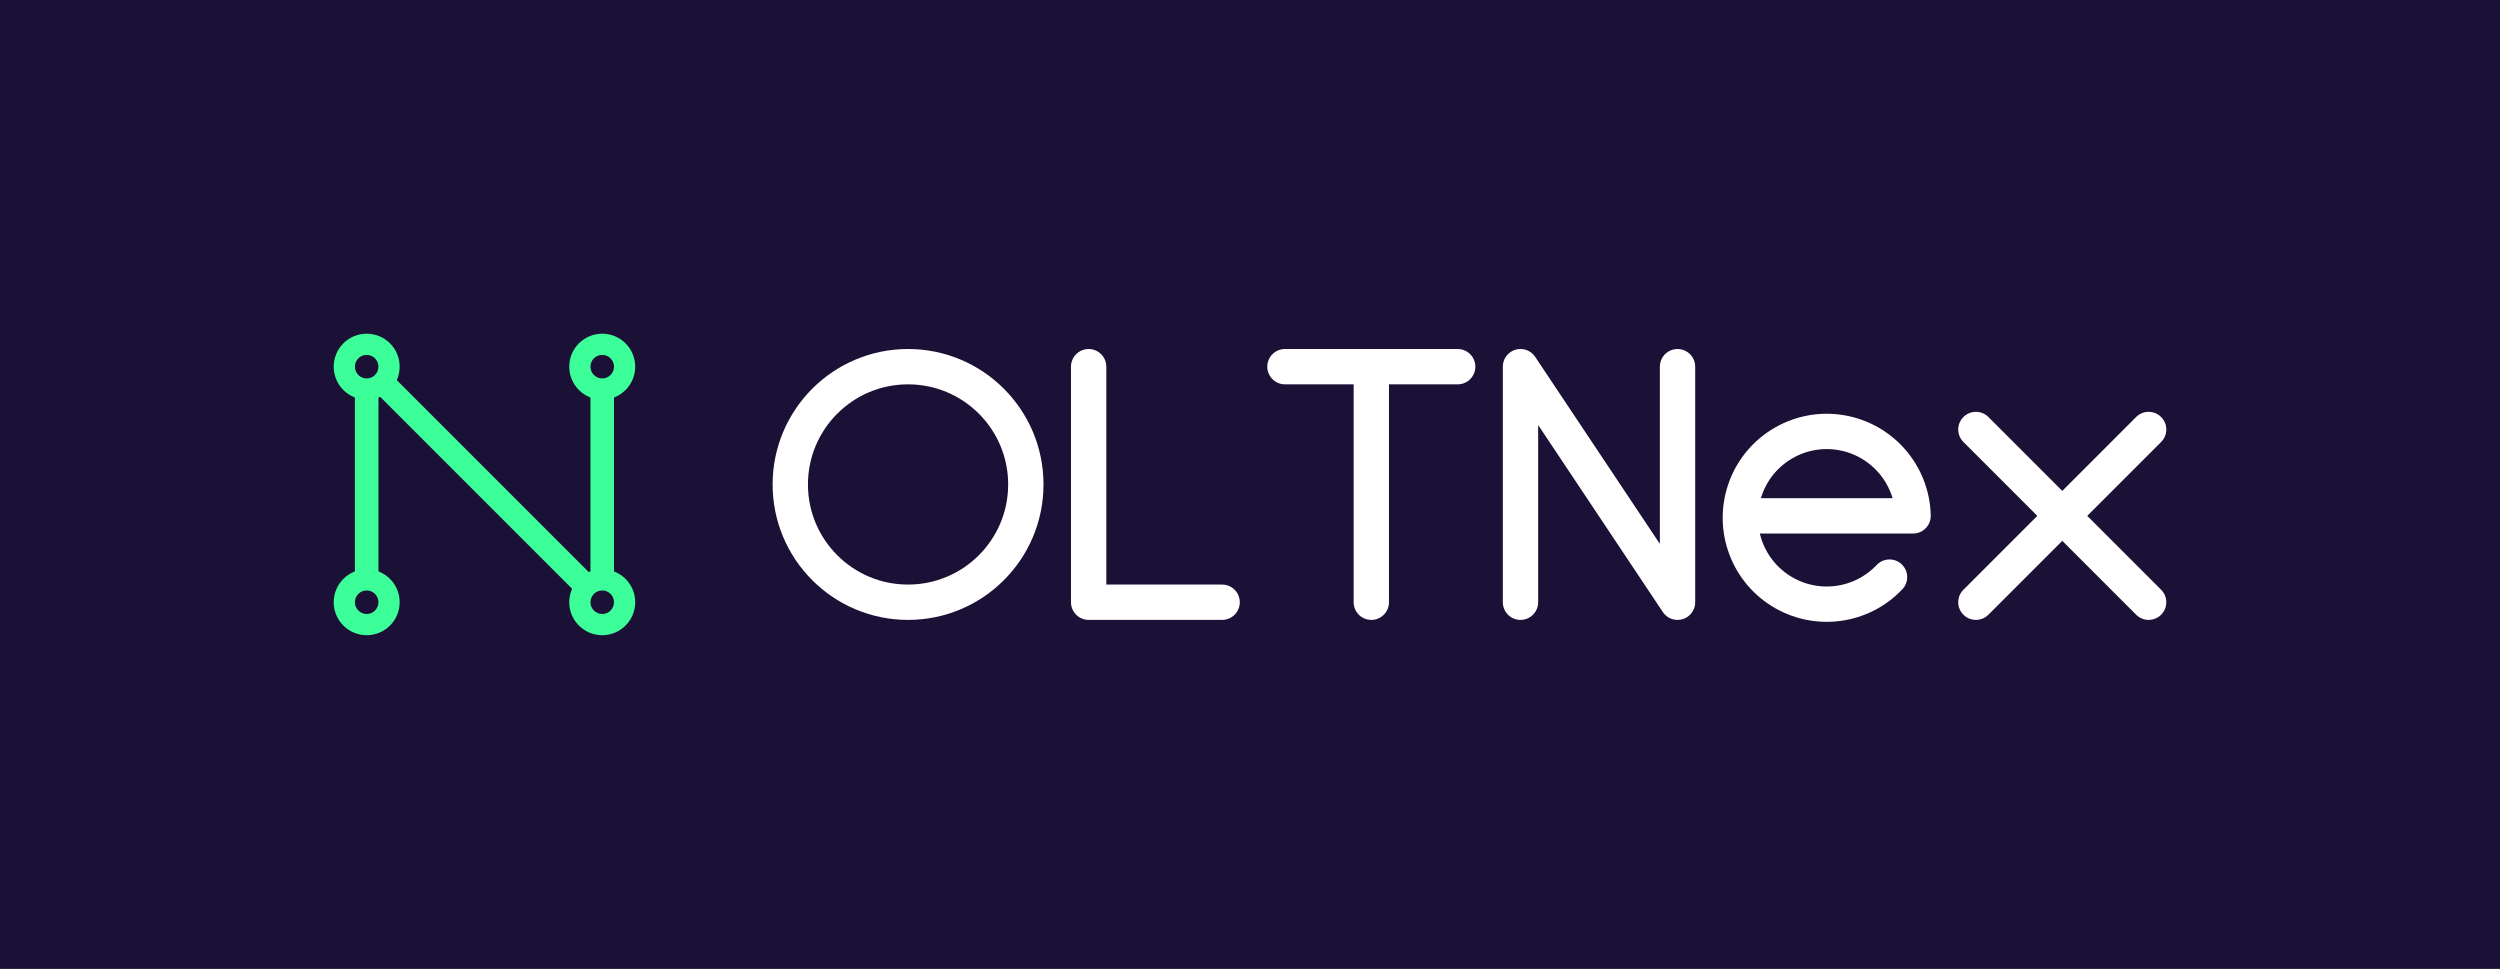
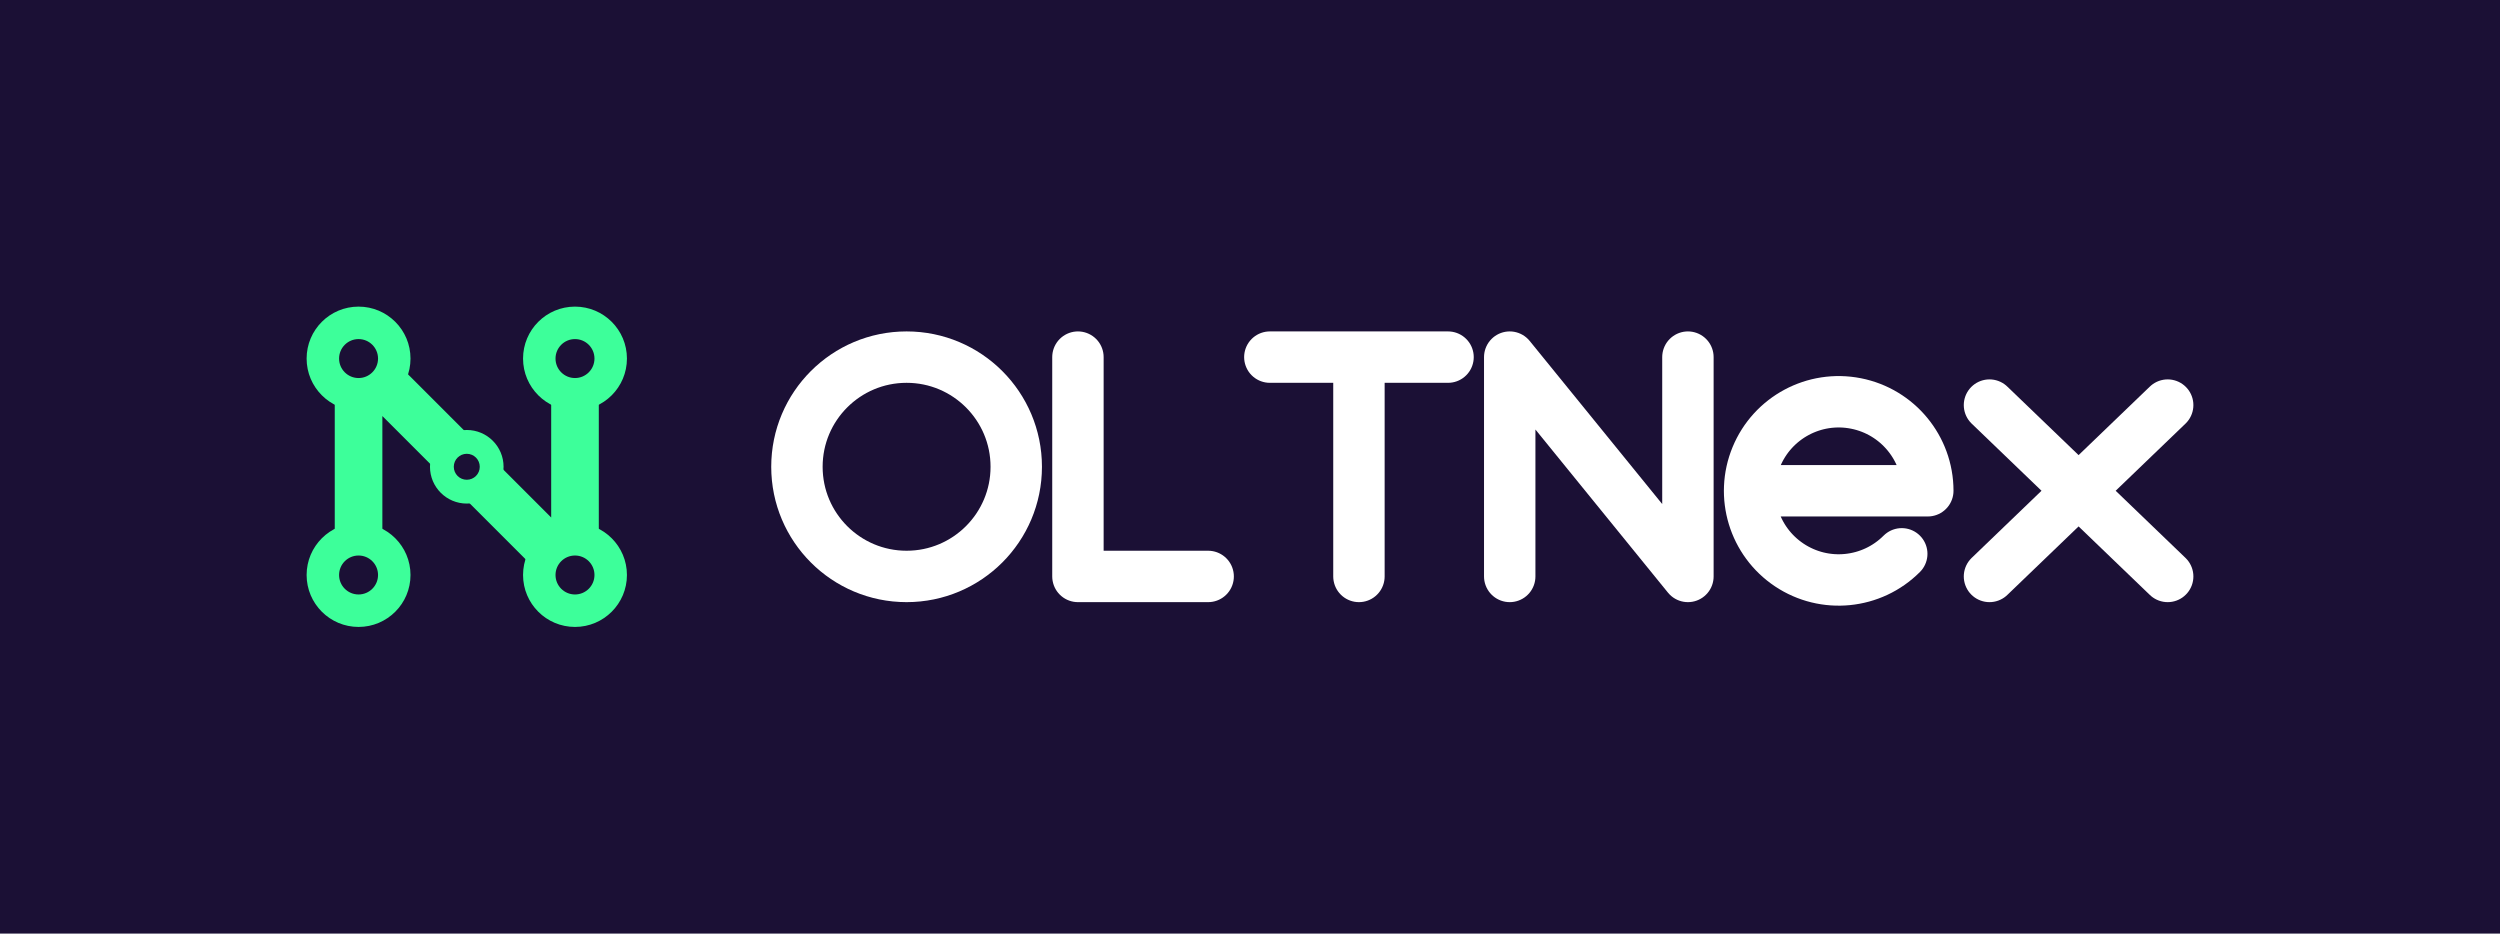
- <svg xmlns="http://www.w3.org/2000/svg" viewBox="0 0 1273.6 493.6" width="1273.6" height="493.6">
+ <svg xmlns="http://www.w3.org/2000/svg" viewBox="0 0 1386.1 517.6" width="1386.1" height="517.6">
  <defs>
-     <mask id="h" maskUnits="userSpaceOnUse" x="-30" y="-30" width="160" height="160">
-       <rect x="-30" y="-30" width="160" height="160" fill="#fff" />
+     <mask id="h" maskUnits="userSpaceOnUse" x="-40" y="-40" width="180" height="180">
+       <rect x="-40" y="-40" width="180" height="180" fill="#fff" />
      <g fill="#000">
-         <circle cx="0" cy="0" r="5" />
-         <circle cx="0" cy="100" r="5" />
-         <circle cx="100" cy="0" r="5" />
-         <circle cx="100" cy="100" r="5" />
+         <circle cx="0" cy="0" r="9" />
+         <circle cx="0" cy="100" r="9" />
+         <circle cx="100" cy="0" r="9" />
+         <circle cx="100" cy="100" r="9" />
+         <circle cx="50" cy="50" r="6" />
      </g>
    </mask>
  </defs>
-   <rect width="1273.6" height="493.6" fill="#1B1035" />
-   <g transform="translate(186.8 186.8) scale(1.2)">
+   <rect width="1386.1" height="517.6" fill="#1B1035" />
+   <g transform="translate(198.8 198.8) scale(1.2)">
    <g mask="url(#h)">
-       <path d="M0 100V0L100 100V0" fill="none" stroke="#3DFF9A" stroke-width="10" stroke-linecap="round" stroke-linejoin="round" />
+       <path d="M0 100V0L100 100V0" fill="none" stroke="#3DFF9A" stroke-width="22" stroke-linecap="round" stroke-linejoin="round" />
      <g fill="#3DFF9A">
-         <circle cx="0" cy="0" r="14" />
-         <circle cx="0" cy="100" r="14" />
-         <circle cx="100" cy="0" r="14" />
-         <circle cx="100" cy="100" r="14" />
+         <circle cx="0" cy="0" r="24" />
+         <circle cx="0" cy="100" r="24" />
+         <circle cx="100" cy="0" r="24" />
+         <circle cx="100" cy="100" r="24" />
+         <circle cx="50" cy="50" r="17" fill="#3DFF9A" />
      </g>
    </g>
  </g>
-   <g transform="translate(393.6 177.8) scale(2.0)">
-     <g transform="translate(4.5 4.5)" fill="none" stroke="#FFFFFF" stroke-width="9" stroke-linecap="round" stroke-linejoin="round">
-       <path d="M30 0A30 30 0 1 1 30 60A30 30 0 1 1 30 0Z" transform="translate(0 0)" />
-       <path d="M0 0V60H34" transform="translate(76 0)" />
-       <path d="M0 0H44M22 0V60" transform="translate(126 0)" />
-       <path d="M0 60V0L40 60V0" transform="translate(186 0)" />
-       <path d="M0 38H44A22 22 0 1 0 38 53.6" transform="translate(242 0)" />
-       <path d="M0 16L44 60M44 16L0 60" transform="translate(302 0)" />
+   <g transform="translate(427.6 183.75) scale(1.9)">
+     <g transform="translate(7.5 7.5)" fill="none" stroke="#FFFFFF" stroke-width="15" stroke-linecap="round" stroke-linejoin="round">
+       <path d="M32 0A32 32 0 1 1 32 64A32 32 0 1 1 32 0Z" transform="translate(0 0)" />
+       <path d="M0 0V64H38" transform="translate(82 0)" />
+       <path d="M0 0H52M26 0V64" transform="translate(138 0)" />
+       <path d="M0 64V0L52 64V0" transform="translate(208 0)" />
+       <path d="M0 39H52A26 26 0 1 0 44.4 57.4" transform="translate(278 0)" />
+       <path d="M0 14L52 64M52 14L0 64" transform="translate(348 0)" />
    </g>
  </g>
</svg>
